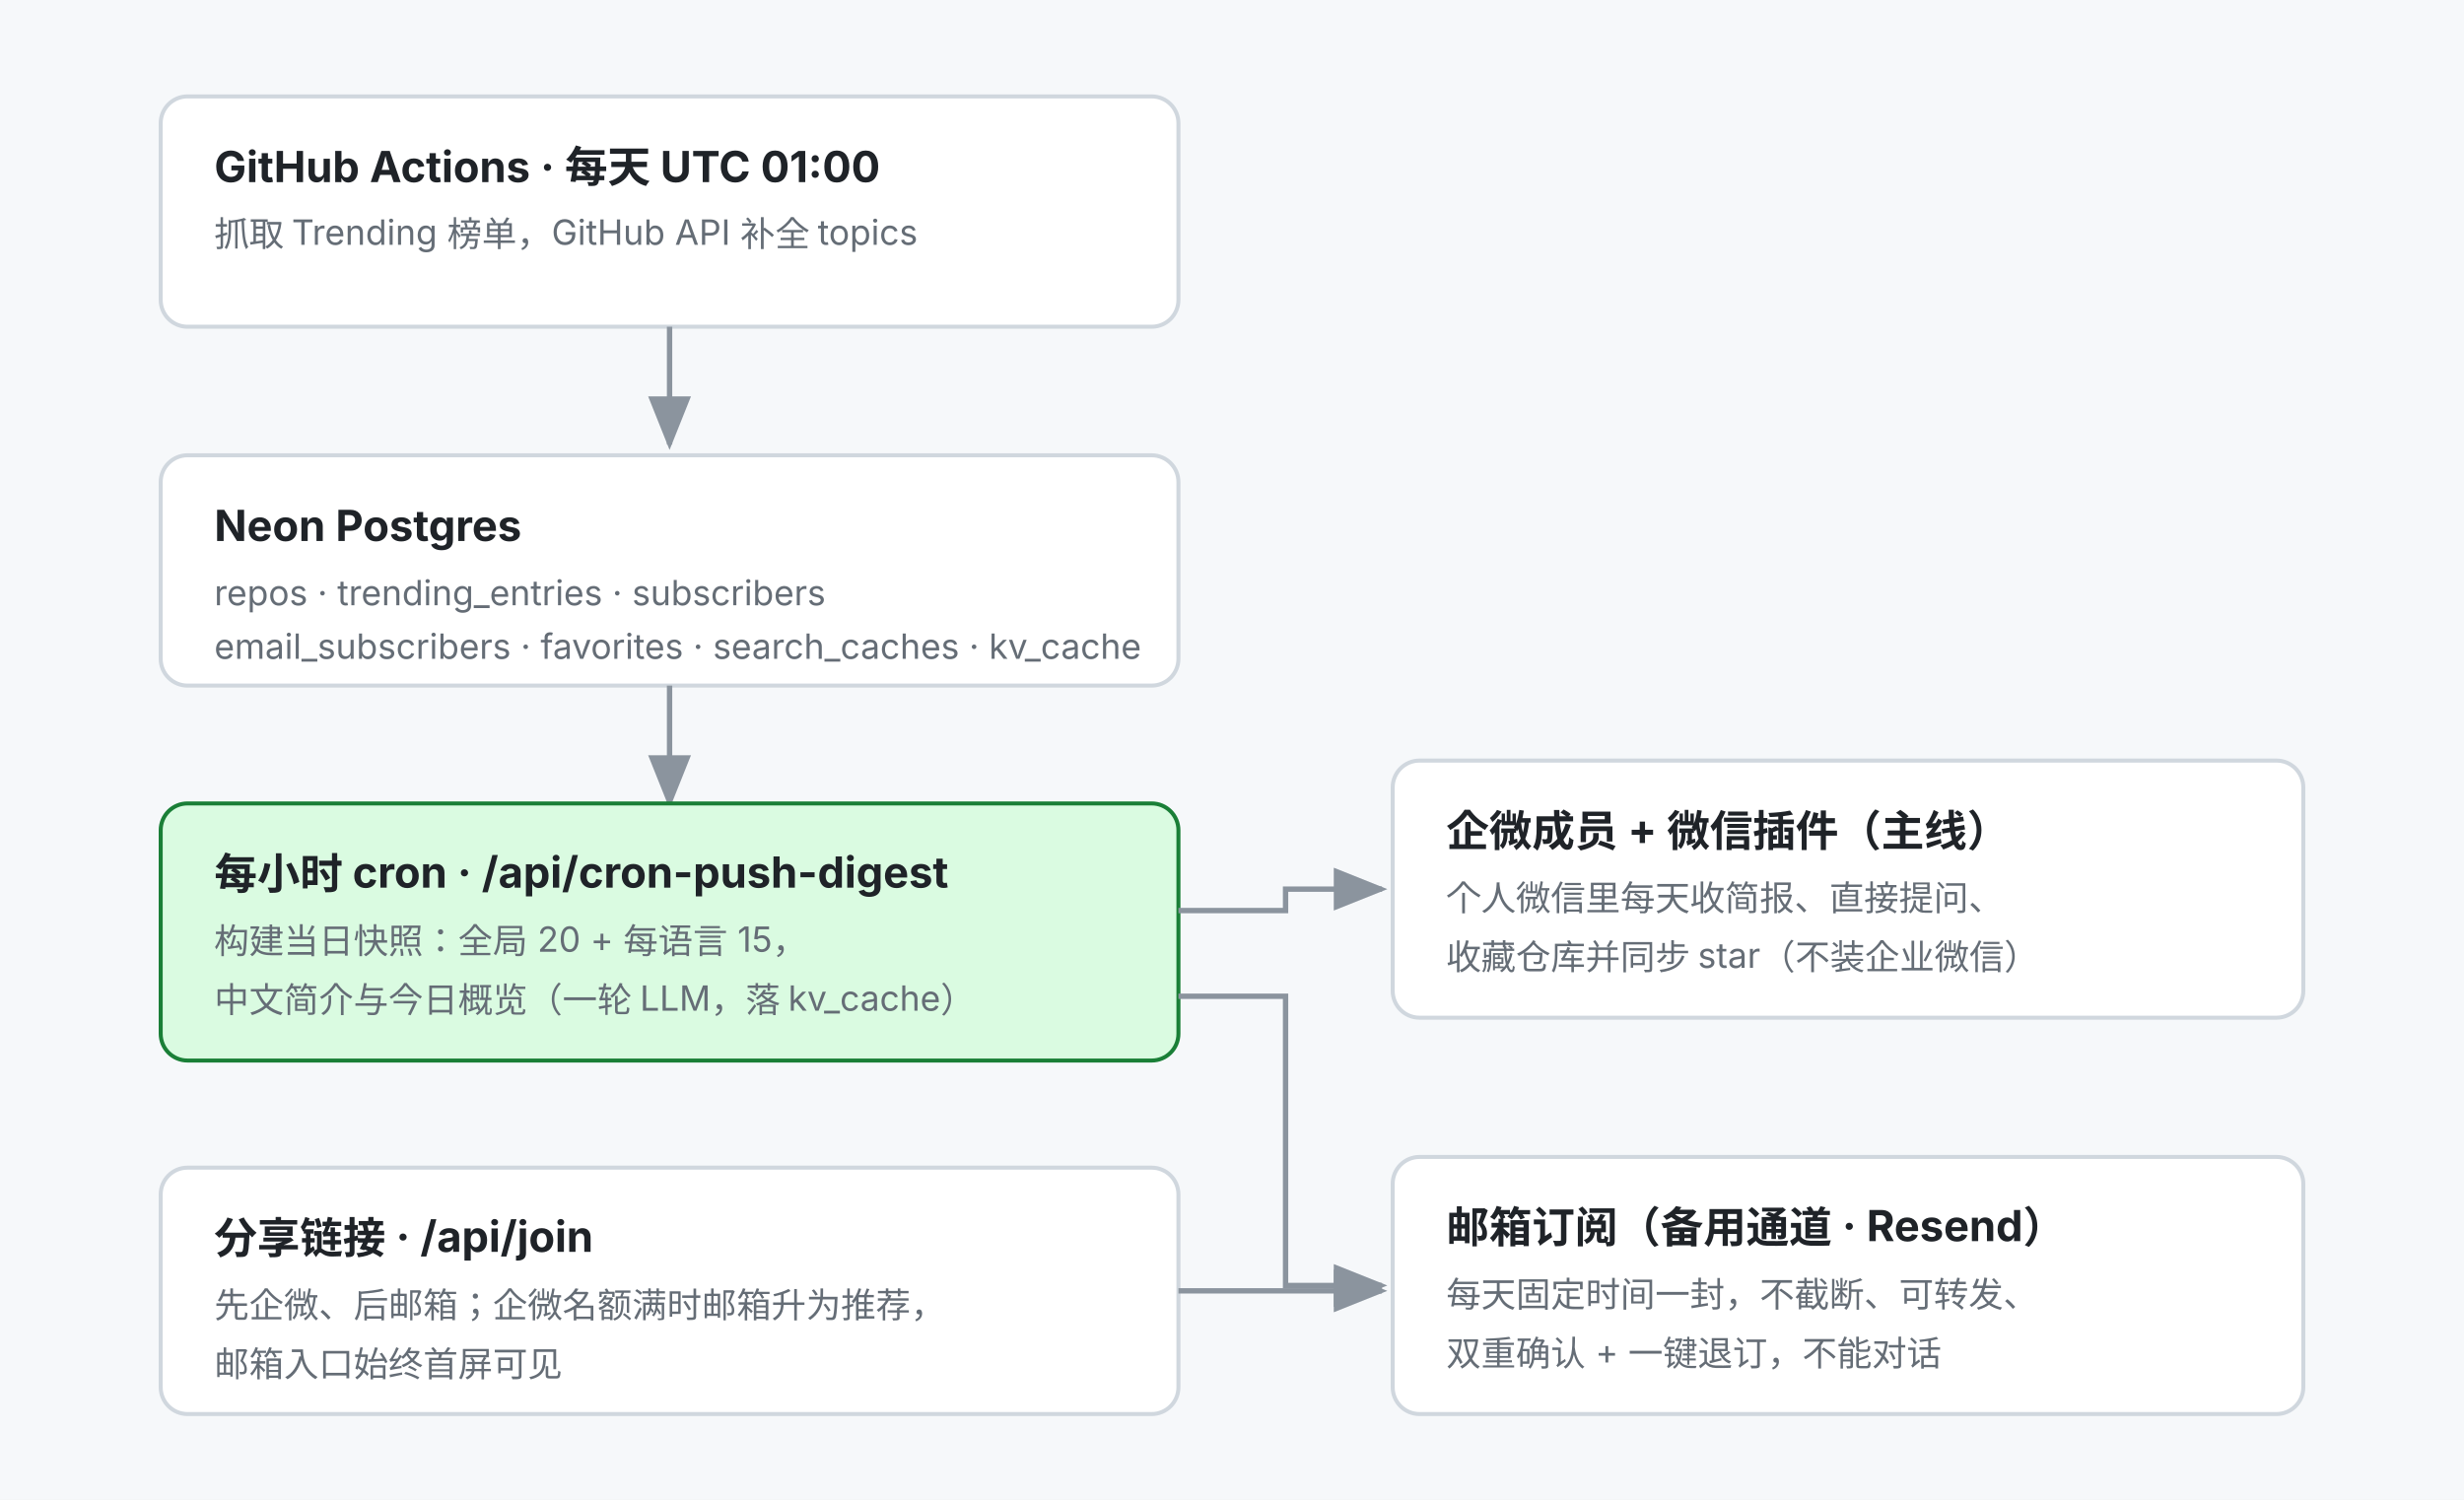
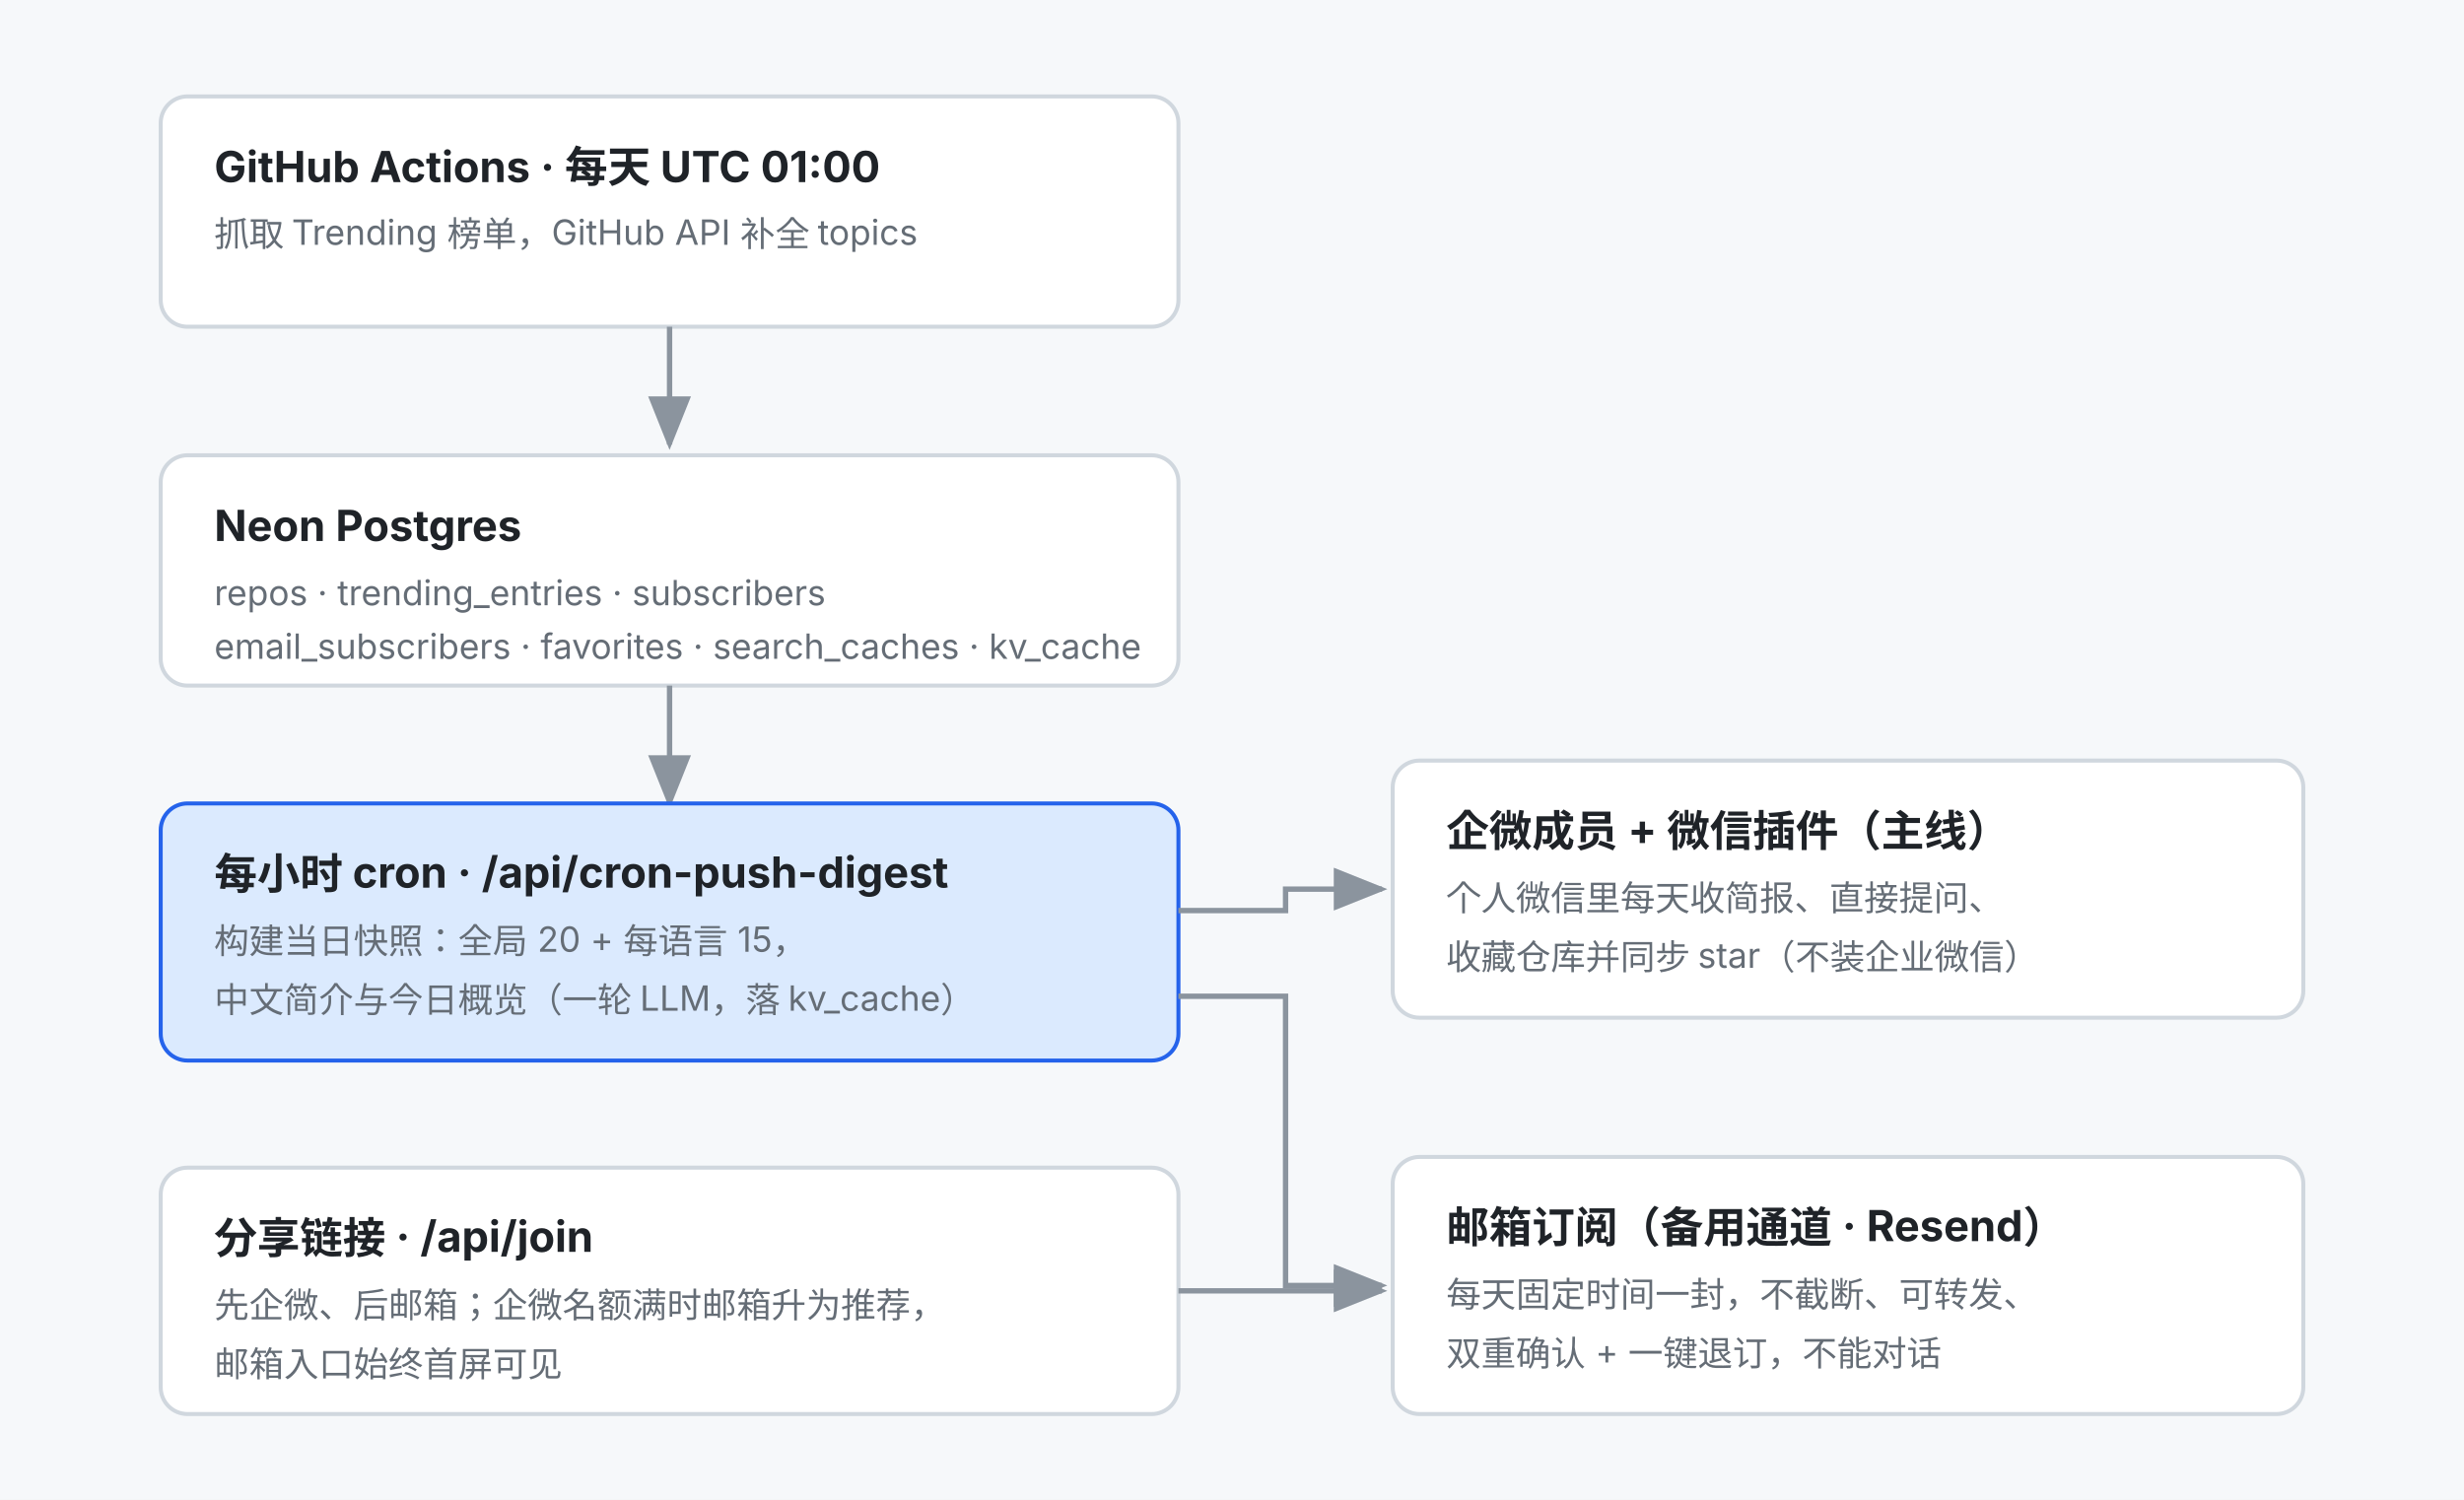
<svg xmlns="http://www.w3.org/2000/svg" width="920" height="560" viewBox="0 0 920 560" role="img" aria-label="数据流：抓取 → 入库 → 每小时快照 → 企微与邮箱双通道">
  <defs>
    <marker id="arrow" markerWidth="10" markerHeight="8" refX="9" refY="4" orient="auto">
      <path d="M0,0 L10,4 L0,8 z" fill="#8b949e" />
    </marker>
    <style>
      .t { font-family: -apple-system, "PingFang SC", "Microsoft YaHei", sans-serif; fill: #1f2328; }
      .h { font-size: 16px; font-weight: 700; }
      .s { font-size: 13px; fill: #656d76; }
      .flow { stroke: #8b949e; stroke-width: 2; fill: none; marker-end: url(#arrow); }
      .box { fill: #ffffff; stroke: #d0d7de; stroke-width: 1.5; }
-       .accent { fill: #dafbe1; stroke: #1a7f37; stroke-width: 1.5; }
+       .accent { fill: #DBEAFE; stroke: #2563EB; stroke-width: 1.5; }
    </style>
  </defs>
  <rect width="920" height="560" fill="#f6f8fa" />
  <rect class="box" x="60" y="36" width="380" height="86" rx="10" />
  <text class="t h" x="80" y="68">GitHub Actions · 每天 UTC 01:00</text>
  <text class="t s" x="80" y="92">抓取 Trending 榜单，GitHub API 补全 topics</text>
  <path class="flow" d="M250,122 L250,166" />
  <rect class="box" x="60" y="170" width="380" height="86" rx="10" />
  <text class="t h" x="80" y="202">Neon Postgres</text>
  <text class="t s" x="80" y="226">repos · trending_entries · subscribers</text>
  <text class="t s" x="80" y="246" font-size="11.5">email_subscribers · favorites · search_caches · kv_cache</text>
  <path class="flow" d="M250,256 L250,300" />
  <rect class="accent" x="60" y="300" width="380" height="96" rx="10" />
  <text class="t h" x="80" y="332">每小时 cron · /api/cron-push-digest</text>
  <text class="t s" x="80" y="356">构建当日快照：全局 20 + 每语言 15，</text>
  <text class="t s" x="80" y="378">中文简介与今日概览（一轮 LLM，落 kv_cache）</text>
  <path class="flow" d="M440,340 L480,340 L480,332 L516,332" />
  <path class="flow" d="M440,372 L480,372 L480,480 L516,480" />
  <rect class="box" x="520" y="284" width="340" height="96" rx="10" />
  <text class="t h" x="540" y="316">企微成员 + 微信插件（主线）</text>
  <text class="t s" x="540" y="340">个人微信里每天收简报、直接提问、</text>
  <text class="t s" x="540" y="362">收藏仓库并同步 star（不装企业微信）</text>
  <rect class="box" x="520" y="432" width="340" height="96" rx="10" />
  <text class="t h" x="540" y="464">邮箱订阅（备用通道 · Resend）</text>
  <text class="t s" x="540" y="488">每天固定时间一封，不截断、可转发、</text>
  <text class="t s" x="540" y="510">双重确认 + 一键退订，不能对话</text>
  <rect class="box" x="60" y="436" width="380" height="92" rx="10" />
  <text class="t h" x="80" y="468">分享链接 · /api/join</text>
  <text class="t s" x="80" y="492">先企微、后邮箱；企微名额满时邮箱升为推荐，</text>
  <text class="t s" x="80" y="514">邮箱入口始终首屏可见</text>
  <path class="flow" d="M440,482 L516,482" />
</svg>
